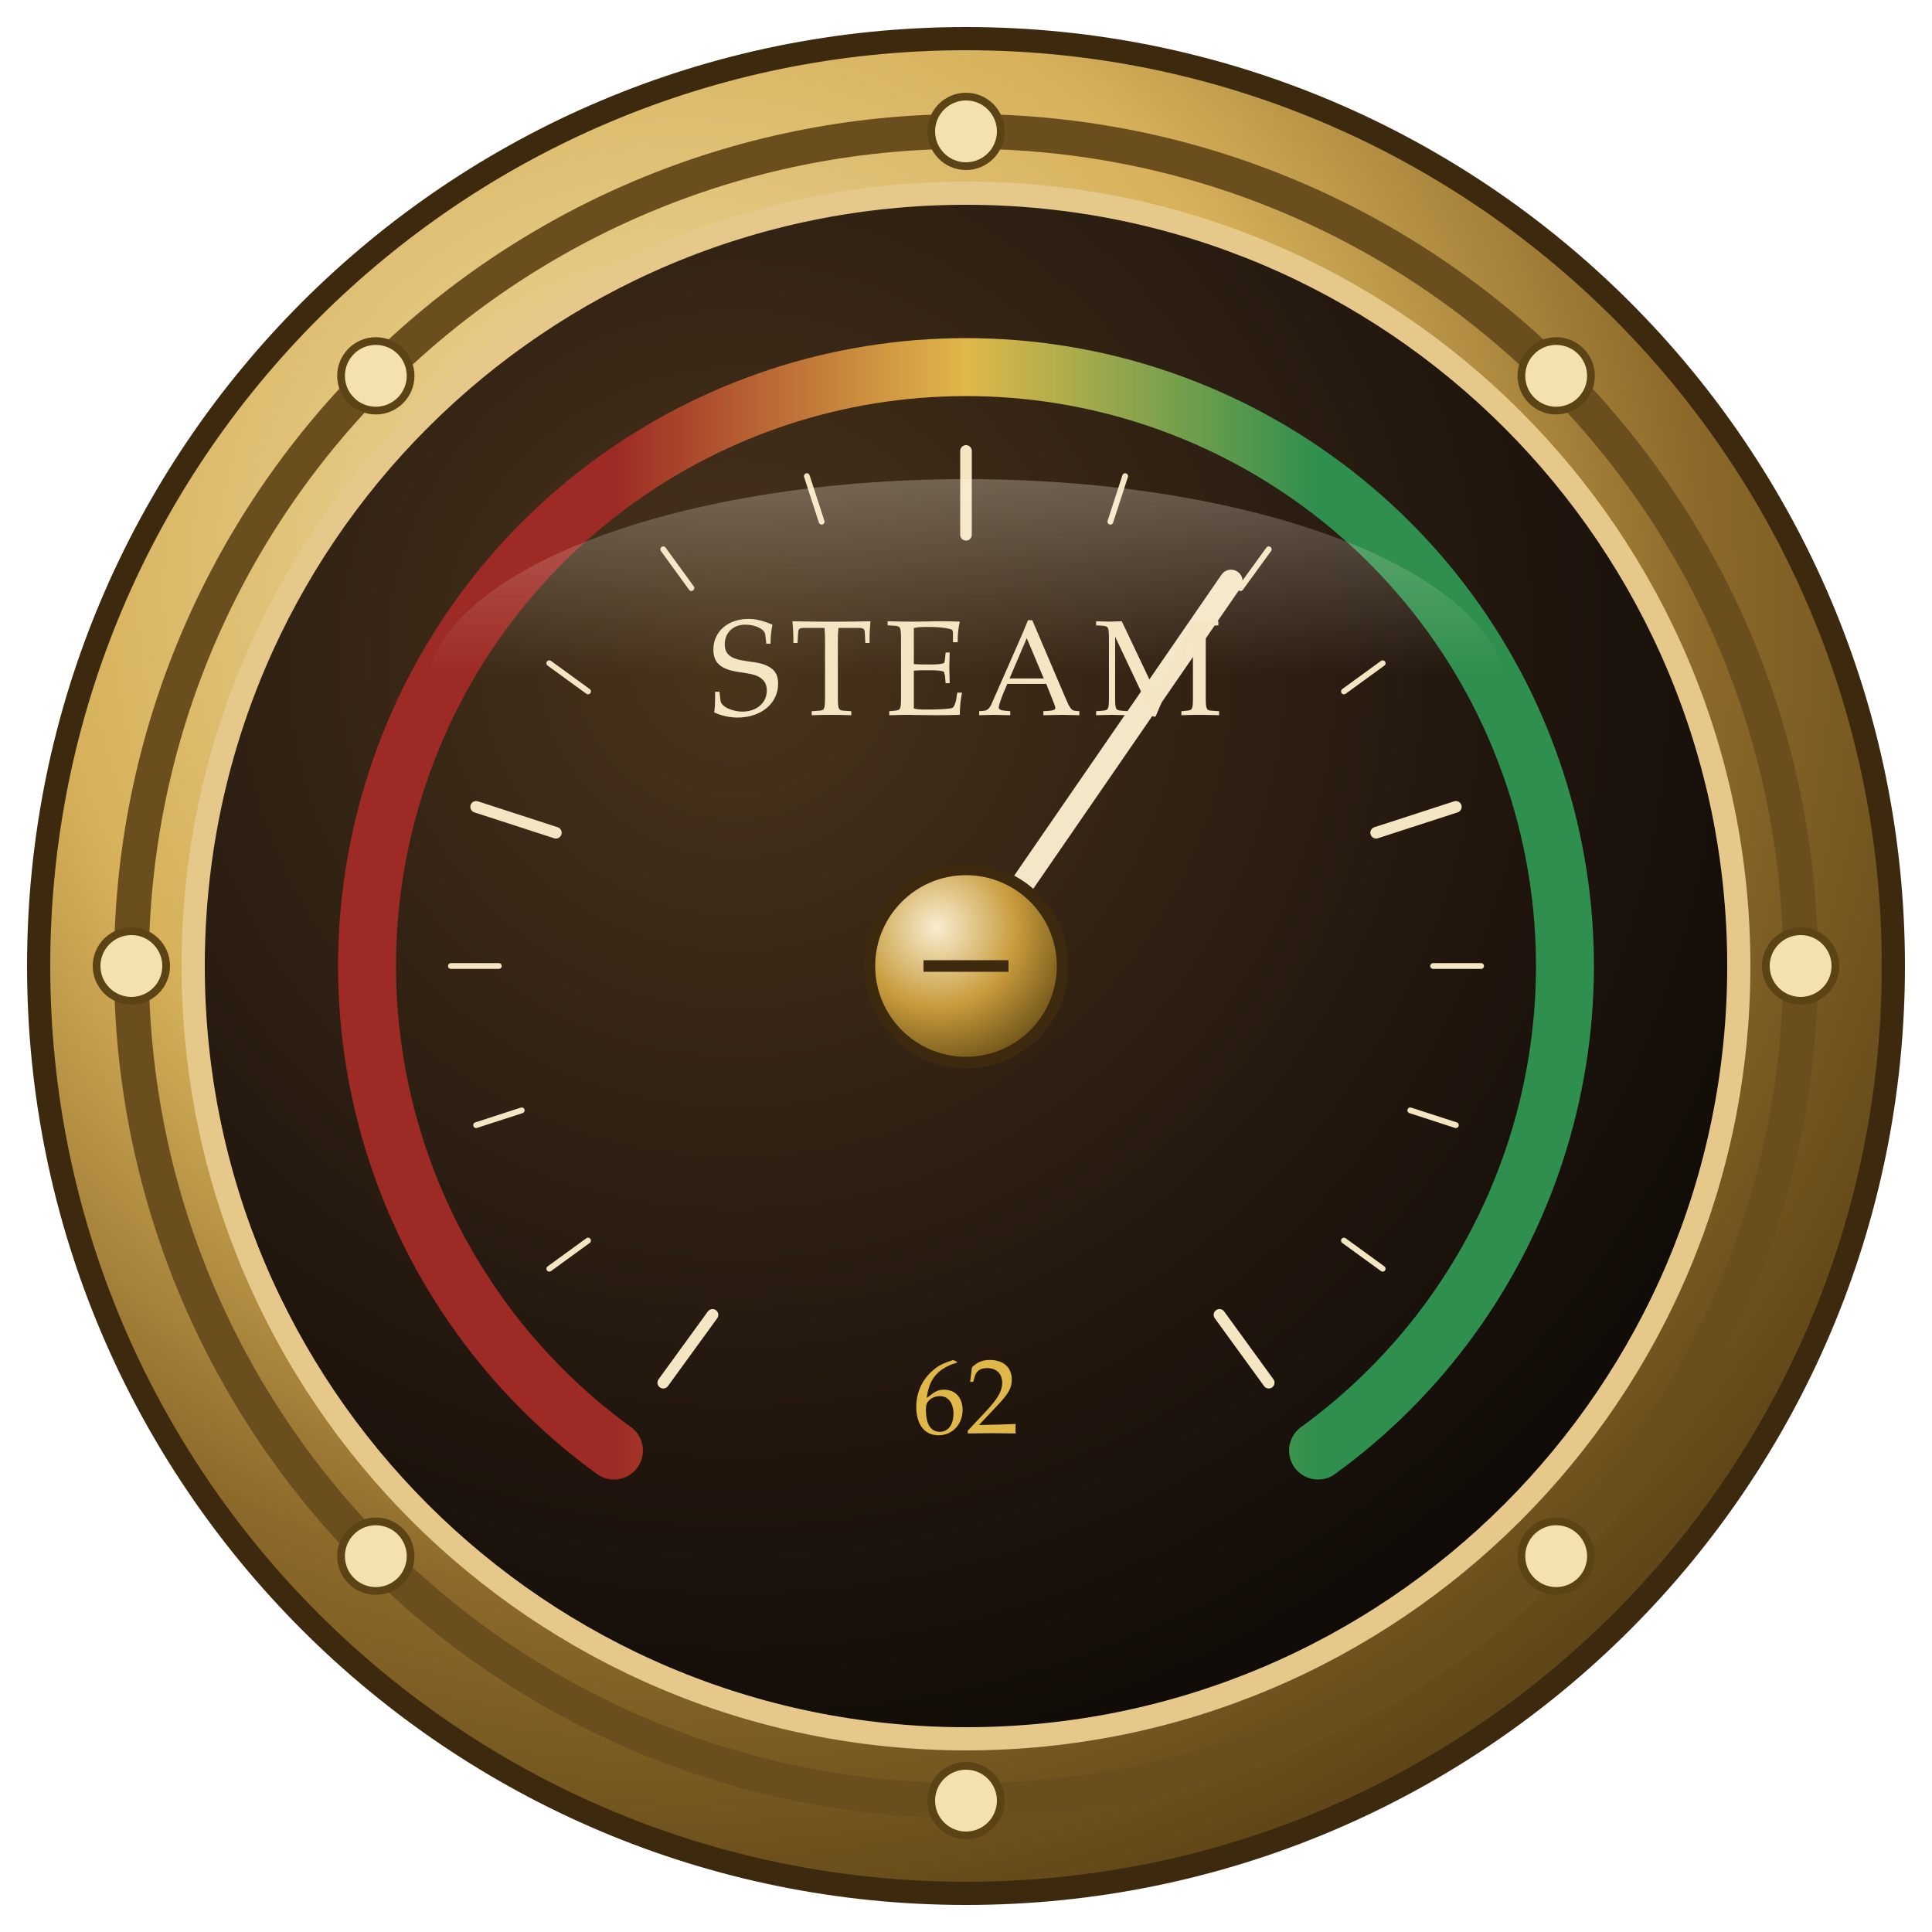
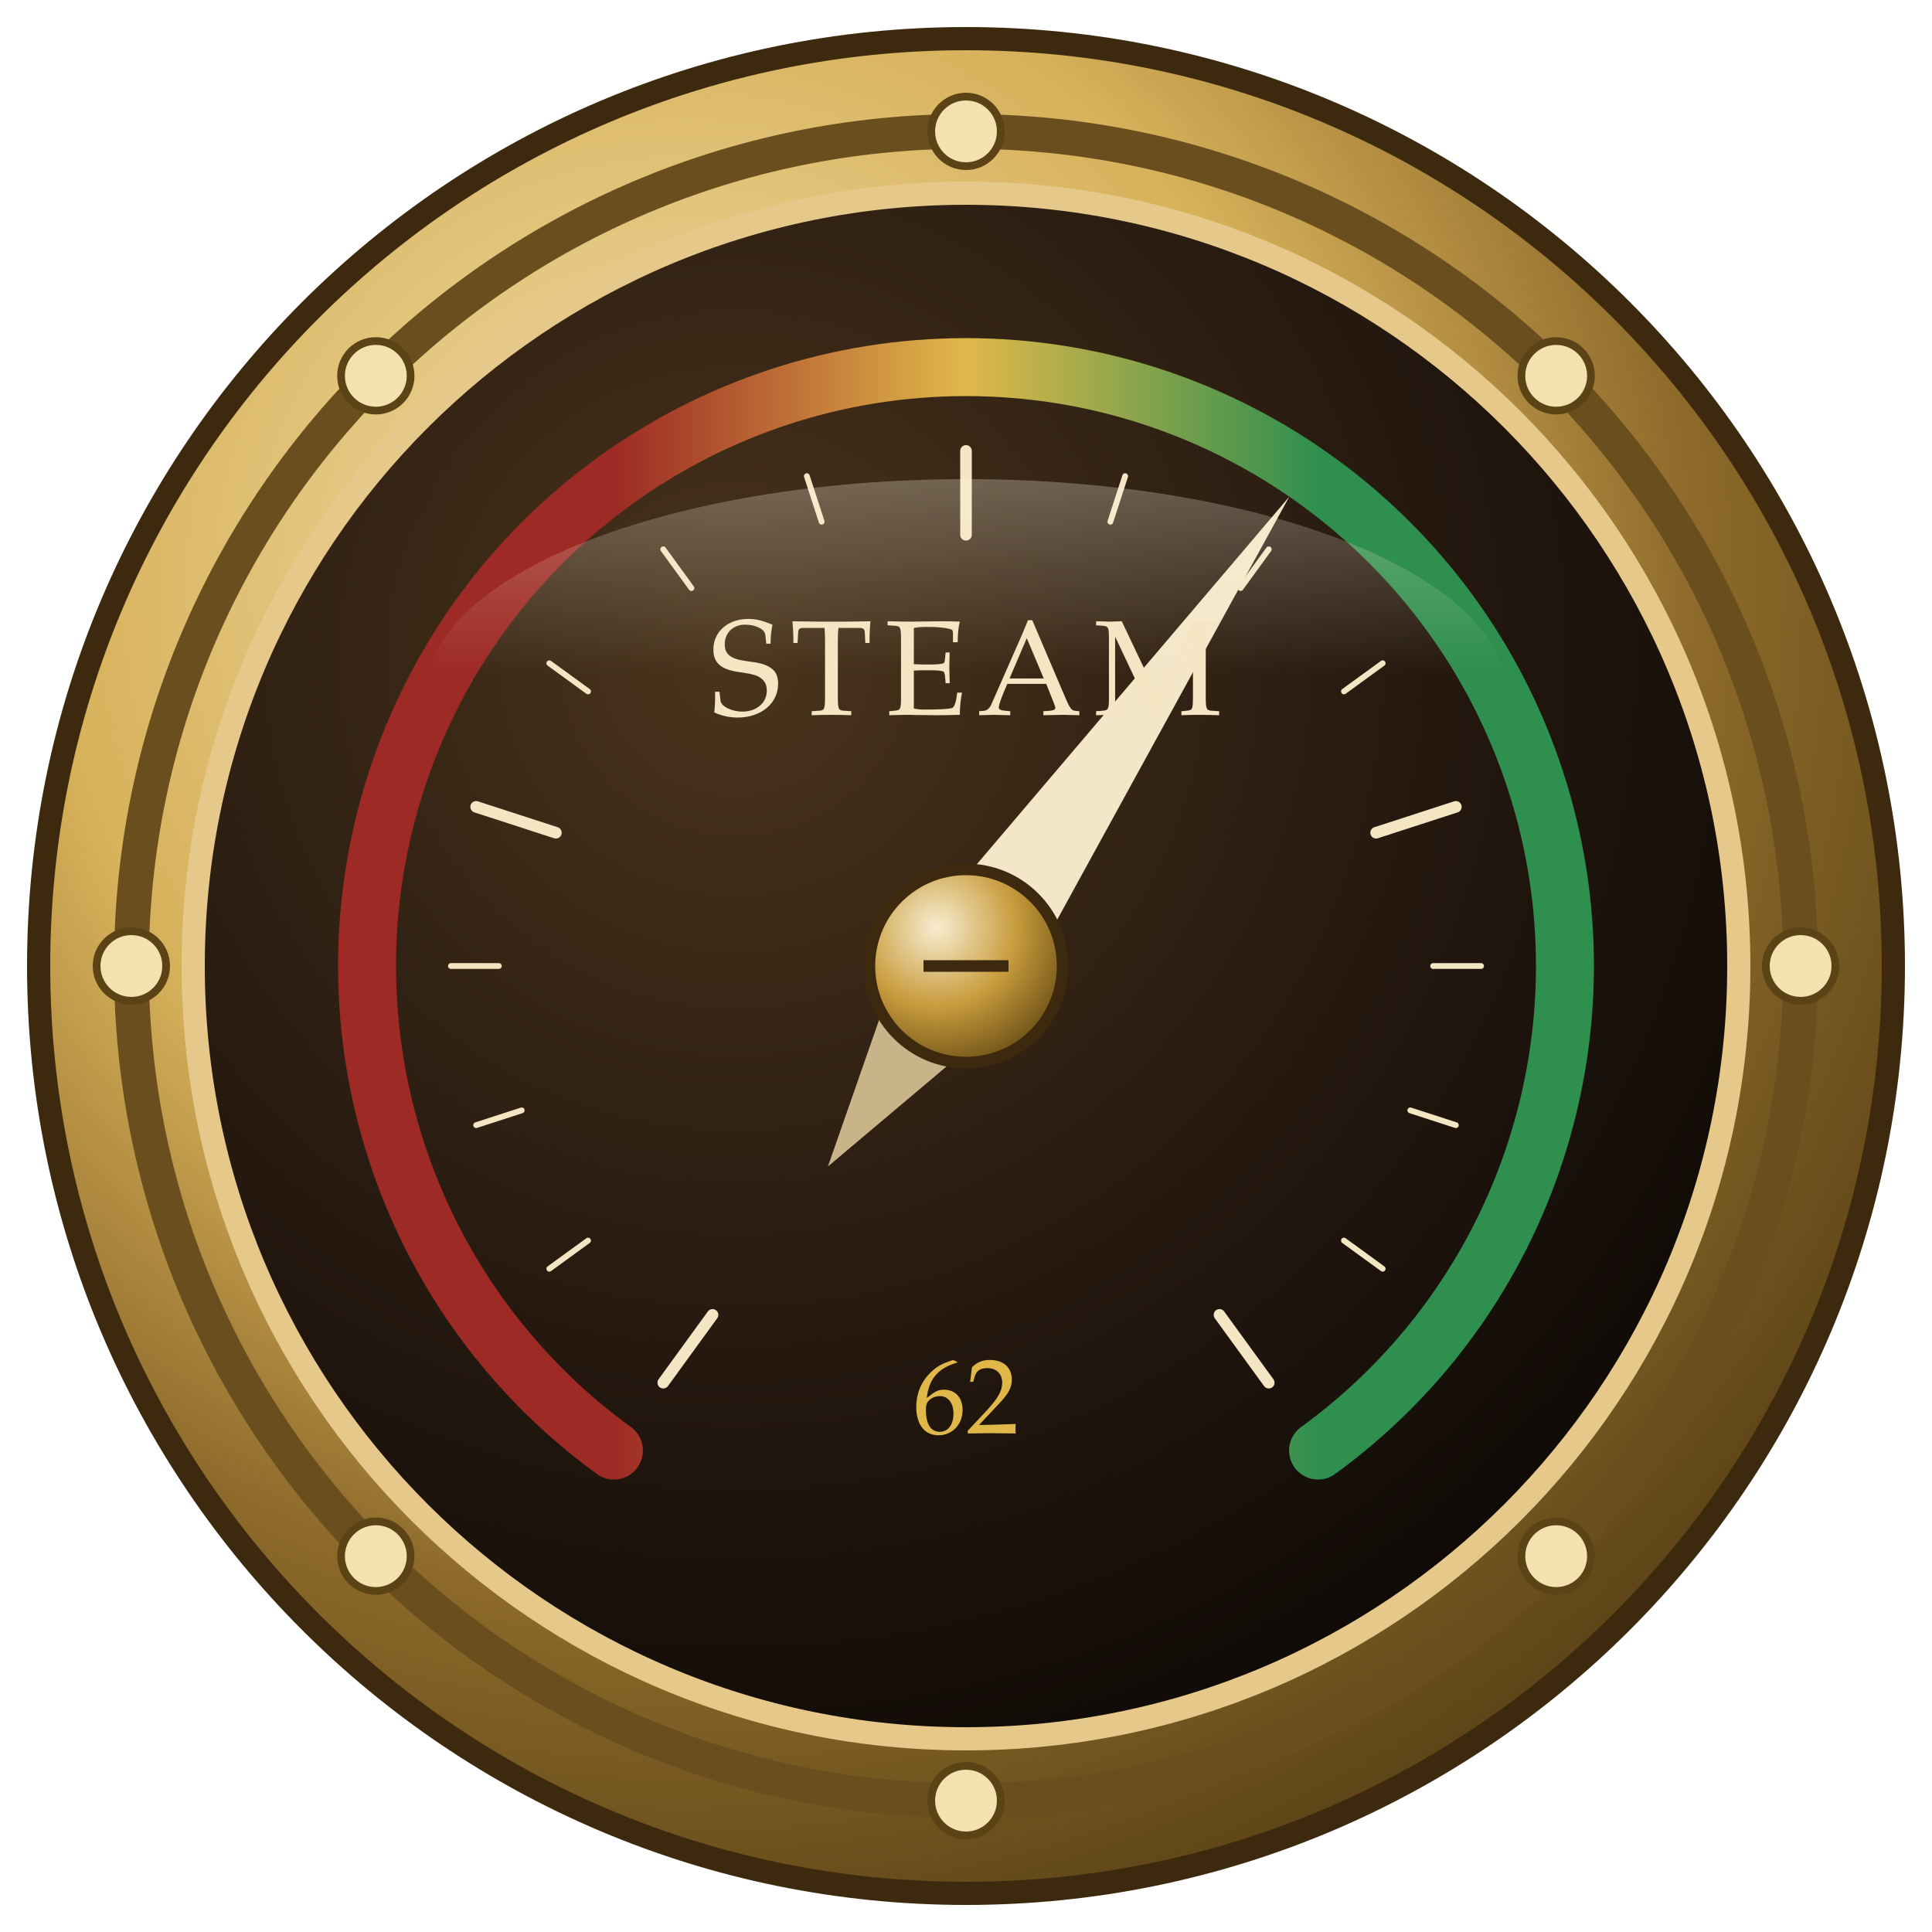
- <svg xmlns="http://www.w3.org/2000/svg" viewBox="0 0 400 400" width="400" height="400" role="img" aria-label="STEAM 62%">
+ <svg xmlns="http://www.w3.org/2000/svg" viewBox="0 0 400 400" width="400" height="400" role="img" aria-label="STEAM 62% ">
  <defs>
-     <radialGradient id="brass" cx="35%" cy="30%" r="75%">
+     <radialGradient id="sg1-brass" cx="35%" cy="30%" r="75%">
      <stop offset="0%" stop-color="#f3e2b0" />
      <stop offset="45%" stop-color="#d7b15a" />
      <stop offset="72%" stop-color="#8d6a2a" />
      <stop offset="100%" stop-color="#5c4316" />
    </radialGradient>
-     <radialGradient id="face" cx="35%" cy="30%" r="75%">
+     <radialGradient id="sg1-face" cx="35%" cy="30%" r="75%">
      <stop offset="0%" stop-color="#4a341c" />
      <stop offset="62%" stop-color="#24180f" />
      <stop offset="100%" stop-color="#100b07" />
    </radialGradient>
-     <radialGradient id="hub" cx="35%" cy="30%" r="75%">
+     <radialGradient id="sg1-hub" cx="35%" cy="30%" r="75%">
      <stop offset="0%" stop-color="#f8edd0" />
      <stop offset="55%" stop-color="#c89b3c" />
      <stop offset="100%" stop-color="#6d5218" />
    </radialGradient>
-     <linearGradient id="scale" gradientUnits="userSpaceOnUse" x1="127.11" y1="200" x2="272.89" y2="200">
+     <linearGradient id="sg1-scale" gradientUnits="userSpaceOnUse" x1="127.11" y1="200" x2="272.89" y2="200">
      <stop offset="0" stop-color="#9d2a24" />
      <stop offset="0.5" stop-color="#e0b84a" />
      <stop offset="1" stop-color="#2f8f4e" />
    </linearGradient>
-     <linearGradient id="glass" x1="0" y1="0" x2="0" y2="1">
+     <linearGradient id="sg1-glass" x1="0" y1="0" x2="0" y2="1">
      <stop offset="0" stop-color="#fff8e6" stop-opacity="0.28" />
      <stop offset="0.45" stop-color="#fff8e6" stop-opacity="0" />
    </linearGradient>
  </defs>
-   <circle cx="200" cy="200" r="192" fill="url(#brass)" stroke="#3d2a0e" stroke-width="4.8" />
+   <circle cx="200" cy="200" r="192" fill="url(#sg1-brass)" stroke="#3d2a0e" stroke-width="4.8" />
  <circle cx="200" cy="200" r="172.8" fill="none" stroke="#6a4e1d" stroke-width="7.2" />
-   <circle cx="200" cy="200" r="160" fill="url(#face)" stroke="#e6c98a" stroke-width="4.8" />
-   <path d="M 127.11 300.32 A 124.00 124.00 0 1 1 272.89 300.32" fill="none" stroke="url(#scale)" stroke-width="12" stroke-linecap="round" />
+   <circle cx="200" cy="200" r="160" fill="url(#sg1-face)" stroke="#e6c98a" stroke-width="4.8" />
+   <path d="M 127.11 300.32 A 124.00 124.00 0 1 1 272.89 300.32" fill="none" stroke="url(#sg1-scale)" stroke-width="12" stroke-linecap="round" />
  <line x1="147.52" y1="272.23" x2="137.32" y2="286.27" stroke="#f4e5c3" stroke-width="2.4" stroke-linecap="round" />
  <line x1="121.75" y1="256.85" x2="113.73" y2="262.68" stroke="#f4e5c3" stroke-width="1.2" stroke-linecap="round" />
  <line x1="108.01" y1="229.89" x2="98.58" y2="232.95" stroke="#f4e5c3" stroke-width="1.2" stroke-linecap="round" />
  <line x1="103.28" y1="200.00" x2="93.36" y2="200.00" stroke="#f4e5c3" stroke-width="1.2" stroke-linecap="round" />
  <line x1="115.09" y1="172.41" x2="98.58" y2="167.05" stroke="#f4e5c3" stroke-width="2.4" stroke-linecap="round" />
  <line x1="121.75" y1="143.15" x2="113.73" y2="137.32" stroke="#f4e5c3" stroke-width="1.2" stroke-linecap="round" />
  <line x1="143.15" y1="121.75" x2="137.32" y2="113.73" stroke="#f4e5c3" stroke-width="1.2" stroke-linecap="round" />
  <line x1="170.11" y1="108.01" x2="167.05" y2="98.58" stroke="#f4e5c3" stroke-width="1.2" stroke-linecap="round" />
  <line x1="200.00" y1="110.72" x2="200.00" y2="93.36" stroke="#f4e5c3" stroke-width="2.4" stroke-linecap="round" />
  <line x1="229.89" y1="108.01" x2="232.95" y2="98.58" stroke="#f4e5c3" stroke-width="1.2" stroke-linecap="round" />
  <line x1="256.85" y1="121.75" x2="262.68" y2="113.73" stroke="#f4e5c3" stroke-width="1.2" stroke-linecap="round" />
  <line x1="278.25" y1="143.15" x2="286.27" y2="137.32" stroke="#f4e5c3" stroke-width="1.2" stroke-linecap="round" />
  <line x1="284.91" y1="172.41" x2="301.42" y2="167.05" stroke="#f4e5c3" stroke-width="2.4" stroke-linecap="round" />
  <line x1="296.72" y1="200.00" x2="306.64" y2="200.00" stroke="#f4e5c3" stroke-width="1.2" stroke-linecap="round" />
  <line x1="291.99" y1="229.89" x2="301.42" y2="232.95" stroke="#f4e5c3" stroke-width="1.2" stroke-linecap="round" />
  <line x1="278.25" y1="256.85" x2="286.27" y2="262.68" stroke="#f4e5c3" stroke-width="1.2" stroke-linecap="round" />
  <line x1="252.48" y1="272.23" x2="262.68" y2="286.27" stroke="#f4e5c3" stroke-width="2.4" stroke-linecap="round" />
  <circle cx="372.80" cy="200.00" r="7.2" fill="#f3e2b0" stroke="#5c4316" stroke-width="1.6" />
  <circle cx="322.19" cy="77.81" r="7.2" fill="#f3e2b0" stroke="#5c4316" stroke-width="1.6" />
  <circle cx="200.00" cy="27.20" r="7.2" fill="#f3e2b0" stroke="#5c4316" stroke-width="1.6" />
  <circle cx="77.81" cy="77.81" r="7.2" fill="#f3e2b0" stroke="#5c4316" stroke-width="1.6" />
  <circle cx="27.20" cy="200.00" r="7.2" fill="#f3e2b0" stroke="#5c4316" stroke-width="1.6" />
  <circle cx="77.81" cy="322.19" r="7.2" fill="#f3e2b0" stroke="#5c4316" stroke-width="1.6" />
  <circle cx="200.00" cy="372.80" r="7.2" fill="#f3e2b0" stroke="#5c4316" stroke-width="1.6" />
  <circle cx="322.19" cy="322.19" r="7.2" fill="#f3e2b0" stroke="#5c4316" stroke-width="1.6" />
-   <line x1="200" y1="200" x2="254.87" y2="120.35" stroke="#f4e7c8" stroke-width="4.8" stroke-linecap="round" />
-   <circle cx="200" cy="200" r="20" fill="url(#hub)" stroke="#3d2a0e" stroke-width="2.4" />
+   <polygon points="171.41,241.51 188.64,192.17 211.36,207.83" fill="#c9b48a" />
+   <polygon points="266.94,102.82 190.12,193.19 209.88,206.81" fill="#f4e7c8" />
+   <circle cx="200" cy="200" r="20" fill="url(#sg1-hub)" stroke="#3d2a0e" stroke-width="2.4" />
  <line x1="191.2" y1="200" x2="208.8" y2="200" stroke="#3d2a0e" stroke-width="2.4" />
-   <ellipse cx="200" cy="144" rx="112" ry="44.8" fill="url(#glass)" />
+   <ellipse cx="200" cy="144" rx="112" ry="44.8" fill="url(#sg1-glass)" />
  <text x="200" y="148" text-anchor="middle" fill="#f4e5c3" font-family="Palatino Linotype, Palatino, Times New Roman, serif" font-size="28" letter-spacing="2.4">STEAM</text>
  <text x="200" y="296.72" text-anchor="middle" fill="#e0b84a" font-family="Palatino Linotype, Palatino, Times New Roman, serif" font-size="22">62</text>
</svg>
